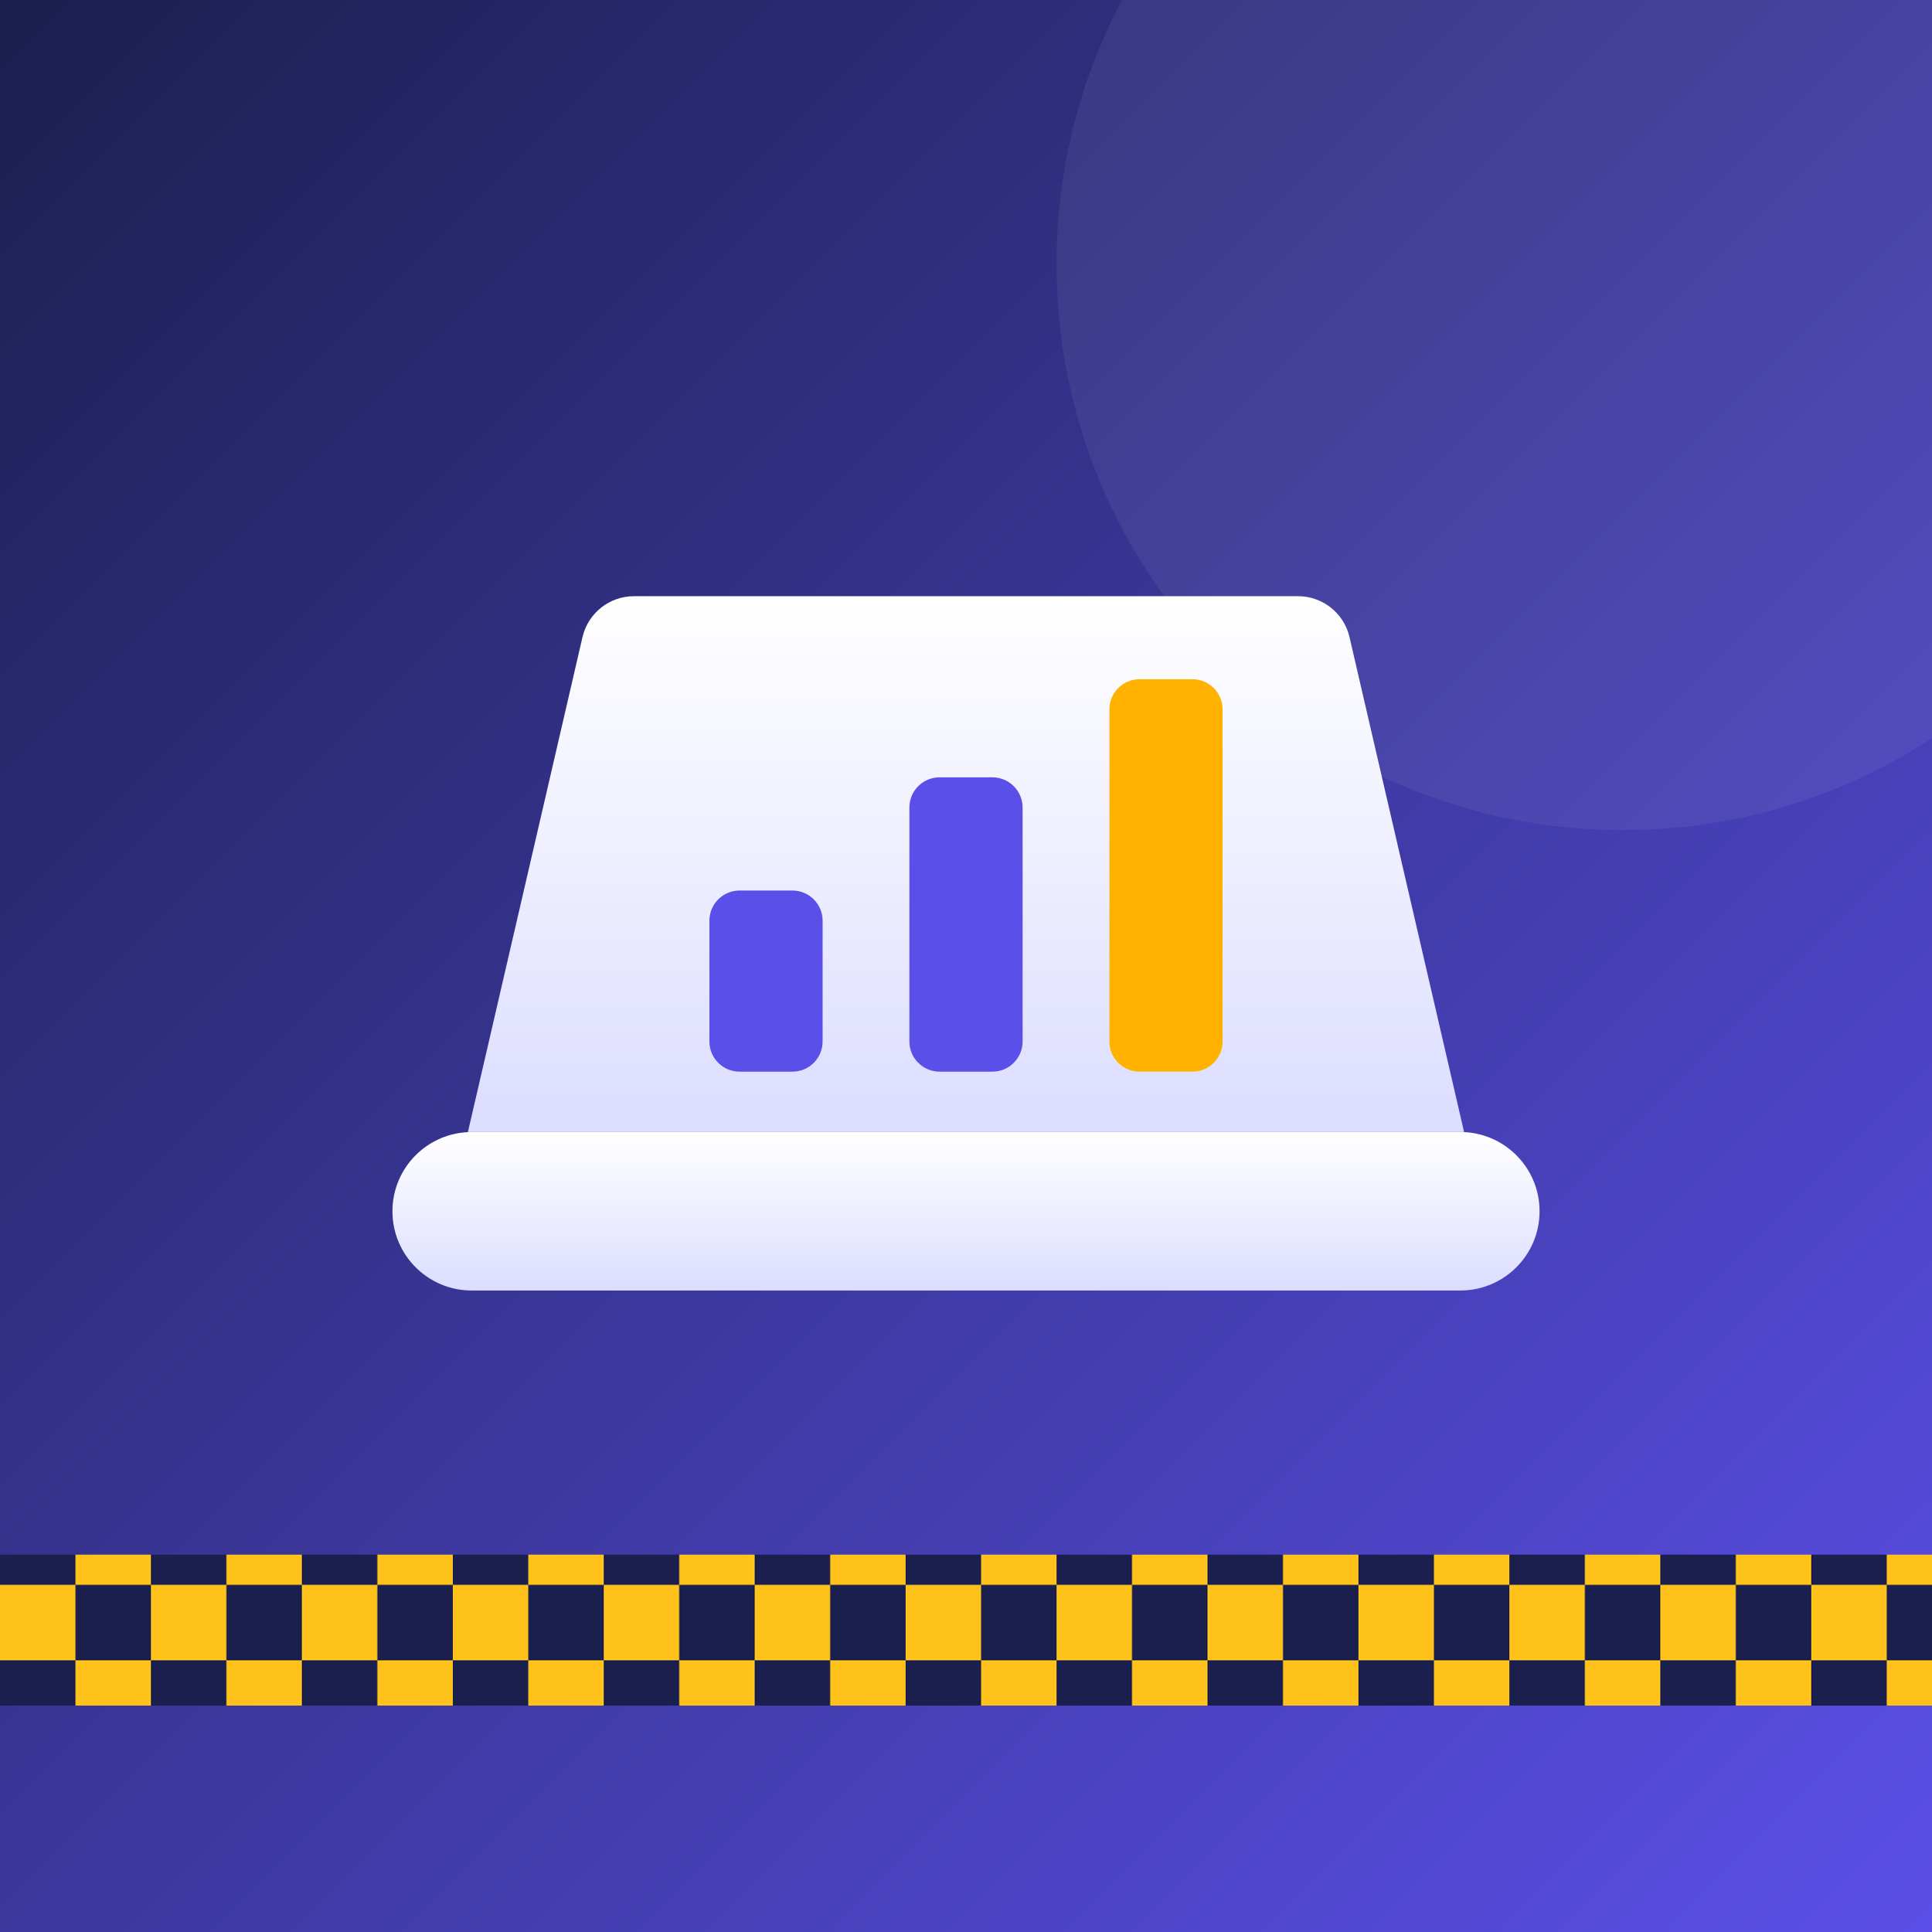
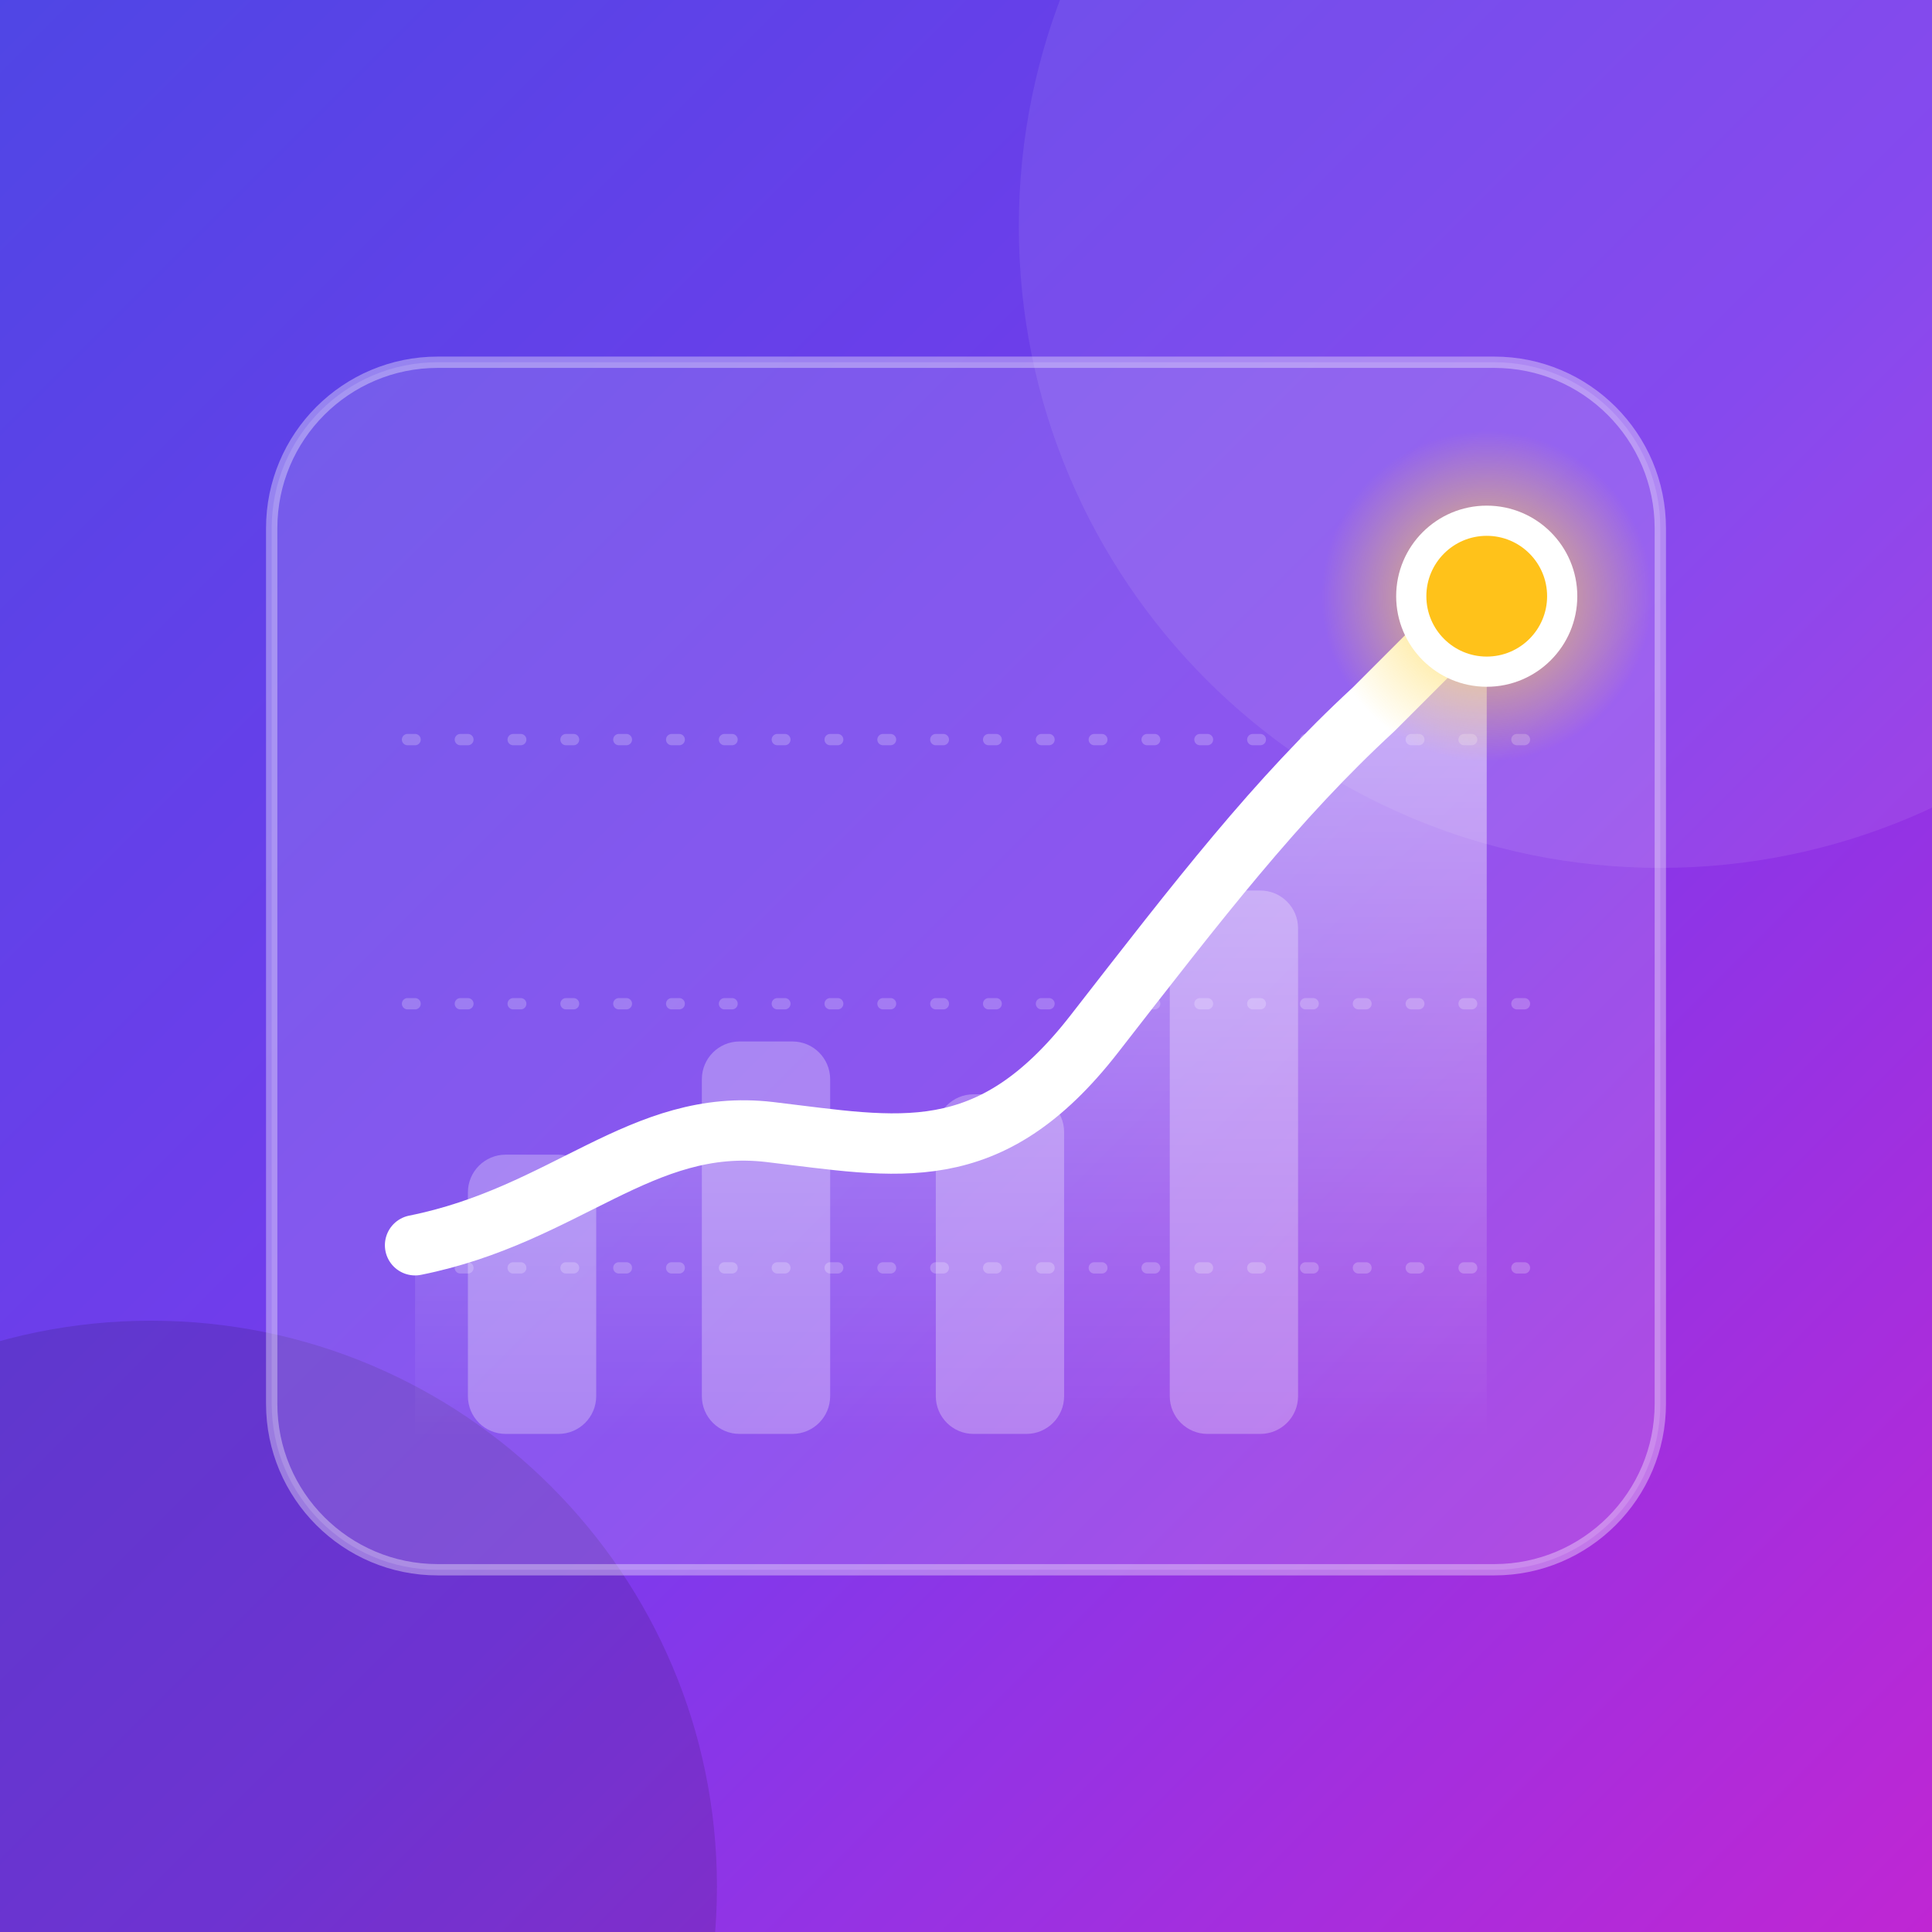
<svg xmlns="http://www.w3.org/2000/svg" viewBox="0 0 512 512">
  <defs>
    <linearGradient id="abg" x1="0" y1="0" x2="1" y2="1">
-       <stop offset="0" stop-color="#1B1F4E" />
-       <stop offset="1" stop-color="#5B4FE9" />
+       <stop offset="0" stop-color="#4F46E5" />
+       <stop offset=".55" stop-color="#7C3AED" />
+       <stop offset="1" stop-color="#C026D3" />
    </linearGradient>
-     <linearGradient id="agl" x1="0" y1="0" x2="0" y2="1">
-       <stop offset="0" stop-color="#FFFFFF" />
-       <stop offset="1" stop-color="#DCDDFF" />
+     <linearGradient id="aarea" x1="0" y1="0" x2="0" y2="1">
+       <stop offset="0" stop-color="#FFFFFF" stop-opacity=".55" />
+       <stop offset="1" stop-color="#FFFFFF" stop-opacity="0" />
    </linearGradient>
-     <pattern id="achk" width="40" height="40" patternUnits="userSpaceOnUse">
-       <rect width="40" height="40" fill="#FFC21A" />
-       <rect width="20" height="20" fill="#1B1F4E" />
-       <rect x="20" y="20" width="20" height="20" fill="#1B1F4E" />
-     </pattern>
+     <radialGradient id="adot" cx=".5" cy=".5" r=".5">
+       <stop offset="0" stop-color="#FFD84D" stop-opacity=".9" />
+       <stop offset="1" stop-color="#FFD84D" stop-opacity="0" />
+     </radialGradient>
    <clipPath id="asq">
      <rect width="512" height="512" rx="0" />
    </clipPath>
  </defs>
  <g clip-path="url(#asq)">
    <rect width="512" height="512" fill="url(#abg)" />
-     <circle cx="430" cy="70" r="150" fill="#fff" opacity=".06" />
-     <rect y="412" width="512" height="40" fill="url(#achk)" />
-     <path d="M168 158h176a14 14 0 0 1 13.6 10.7L388 300H124l30.4-131.3A14 14 0 0 1 168 158z" fill="url(#agl)" />
-     <rect x="104" y="300" width="304" height="42" rx="21" fill="url(#agl)" />
-     <rect x="188" y="236" width="30" height="48" rx="8" fill="#5B4FE9" />
-     <rect x="241" y="206" width="30" height="78" rx="8" fill="#5B4FE9" />
-     <rect x="294" y="180" width="30" height="104" rx="8" fill="#FFB300" />
+     <circle cx="440" cy="60" r="170" fill="#FFFFFF" opacity=".08" />
+     <circle cx="40" cy="500" r="150" fill="#000000" opacity=".12" />
+     <rect x="72" y="96" width="368" height="320" rx="44" fill="#FFFFFF" opacity=".14" />
+     <rect x="72" y="96" width="368" height="320" rx="44" fill="none" stroke="#FFFFFF" stroke-opacity=".35" stroke-width="3" />
+     <g stroke="#FFFFFF" stroke-opacity=".22" stroke-width="3" stroke-dasharray="2 12" stroke-linecap="round">
+       <path d="M108 196h296M108 266h296M108 336h296" />
+     </g>
+     <g fill="#FFFFFF" opacity=".28">
+       <rect x="124" y="306" width="34" height="74" rx="10" />
+       <rect x="186" y="276" width="34" height="104" rx="10" />
+       <rect x="248" y="290" width="34" height="90" rx="10" />
+       <rect x="310" y="236" width="34" height="144" rx="10" />
+     </g>
+     <path d="M110 330C150 322 170 296 204 300s58 10 86-26 48-62 74-86l30-30V380H110z" fill="url(#aarea)" />
+     <path d="M110 330C150 322 170 296 204 300s58 10 86-26 48-62 74-86l30-30" fill="none" stroke="#FFFFFF" stroke-width="16" stroke-linecap="round" stroke-linejoin="round" />
+     <circle cx="394" cy="158" r="44" fill="url(#adot)" />
+     <circle cx="394" cy="158" r="20" fill="#FFC21A" stroke="#FFFFFF" stroke-width="8" />
  </g>
</svg>
